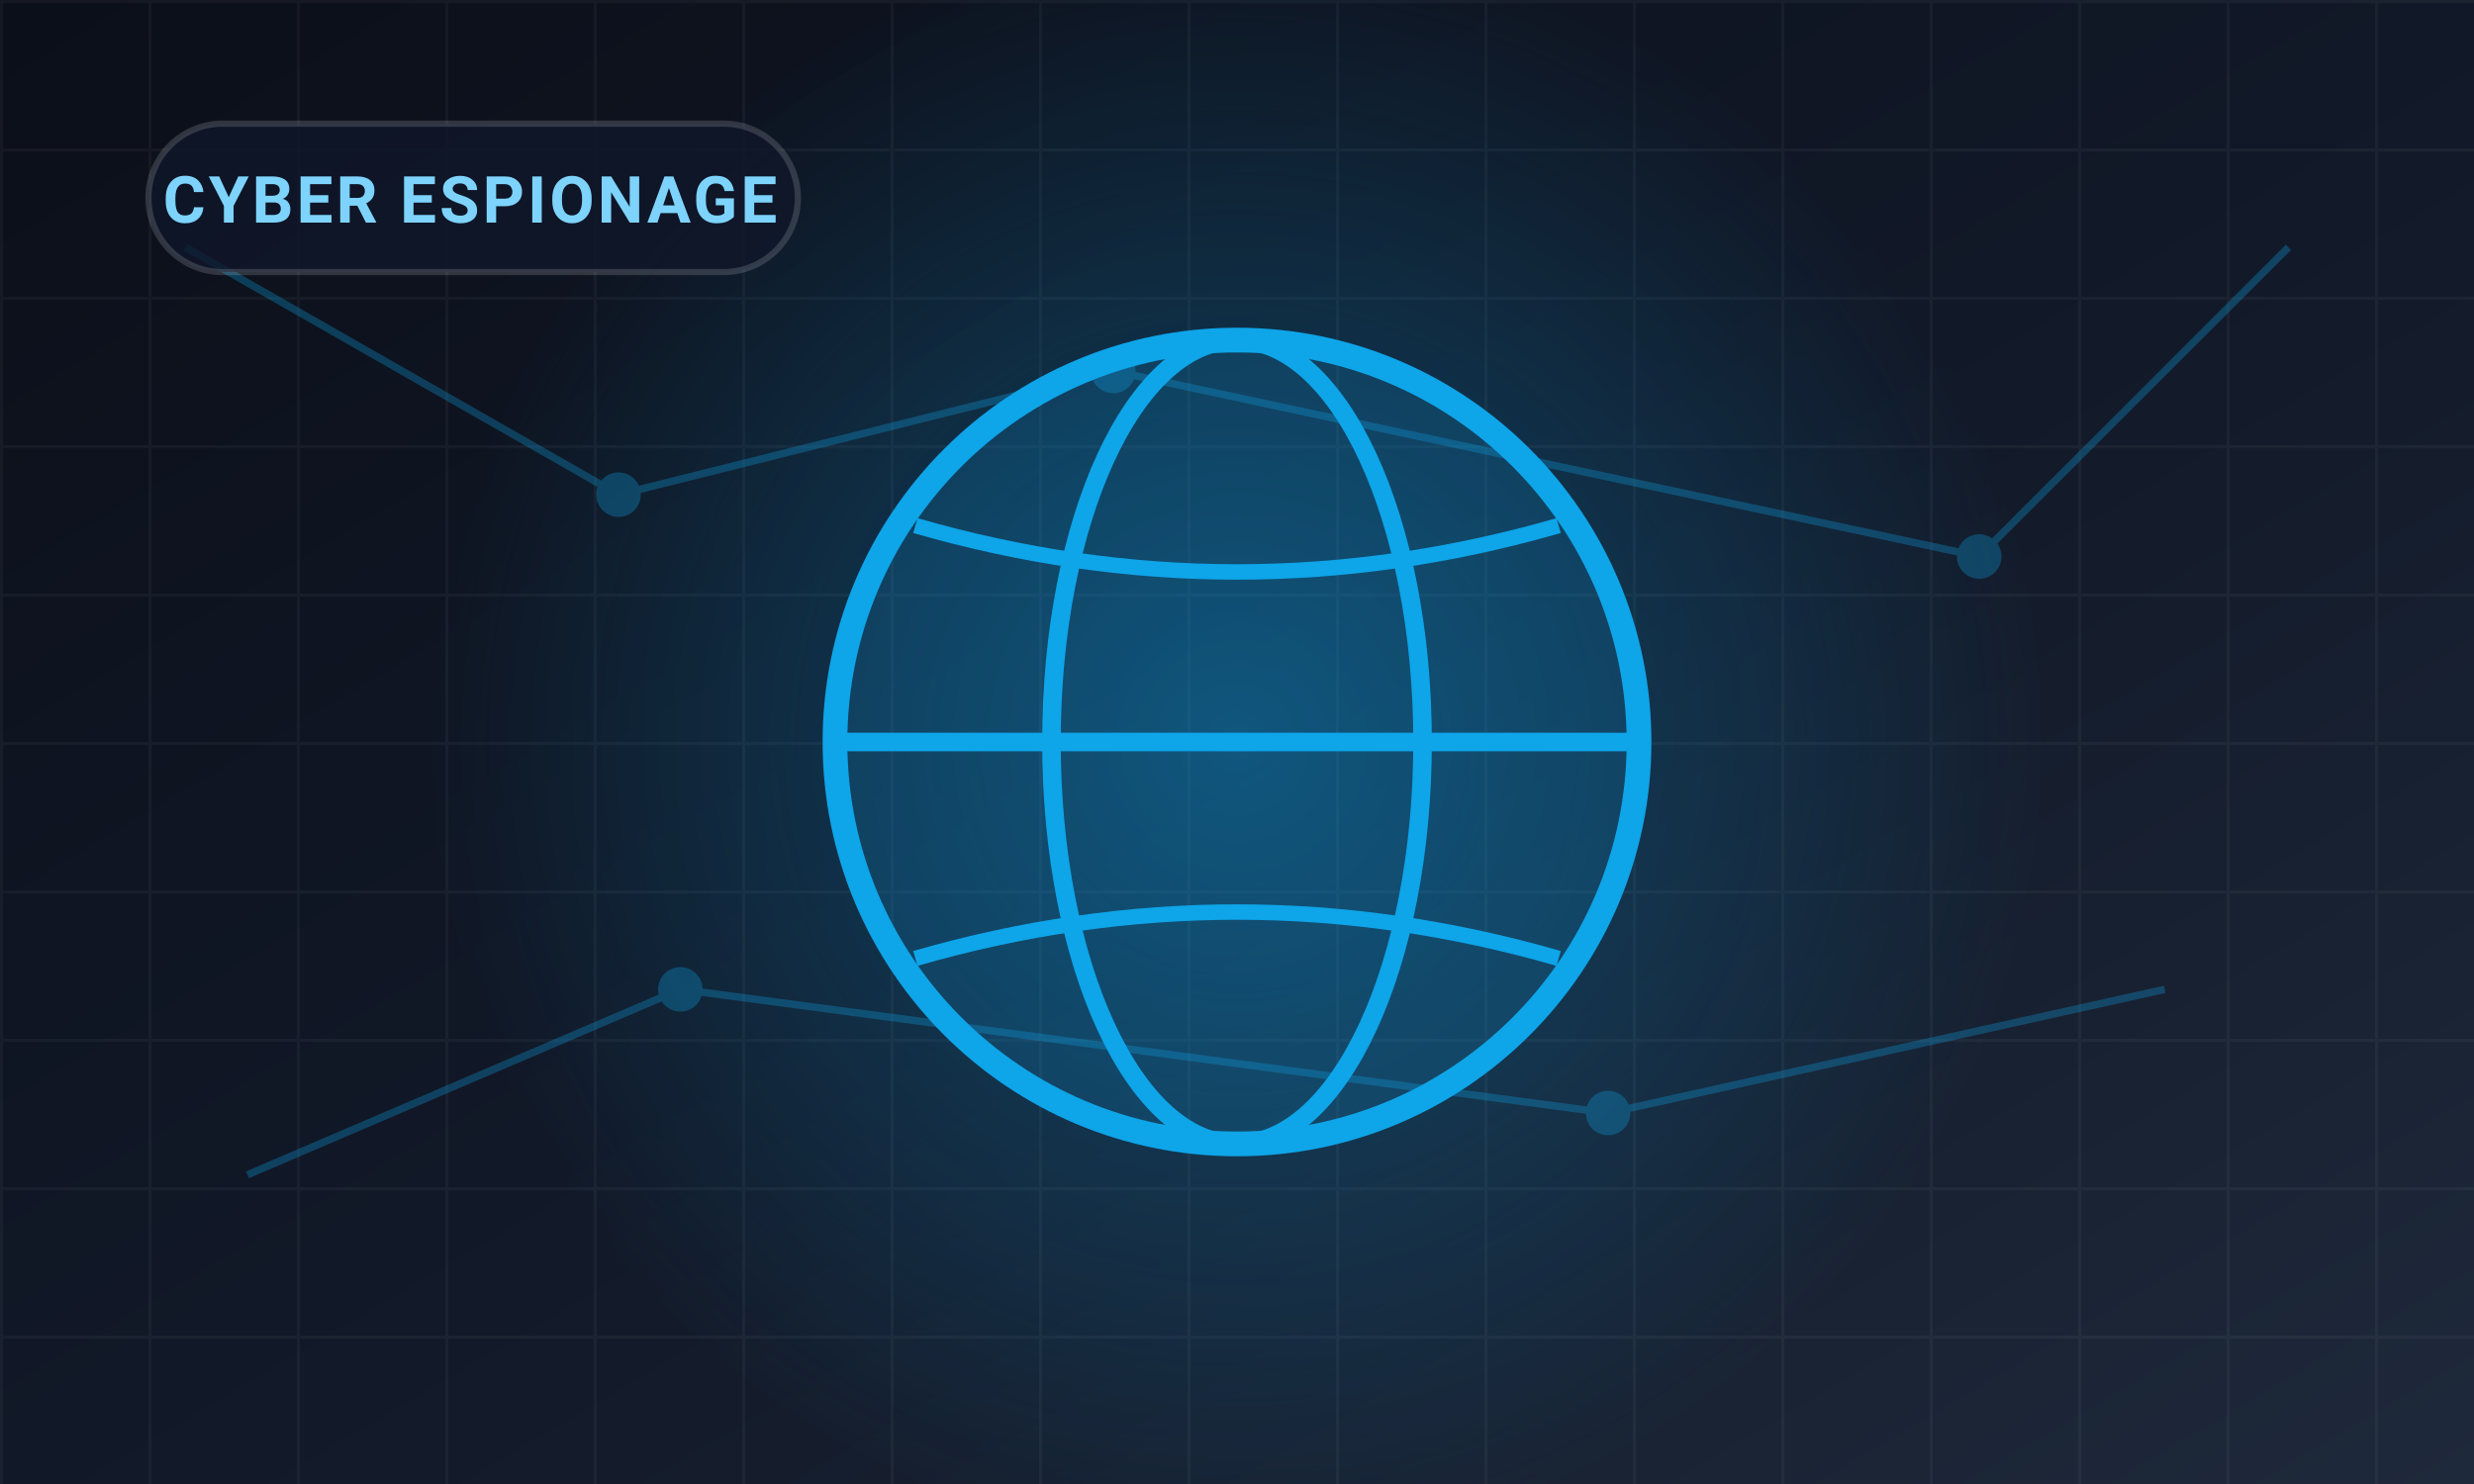
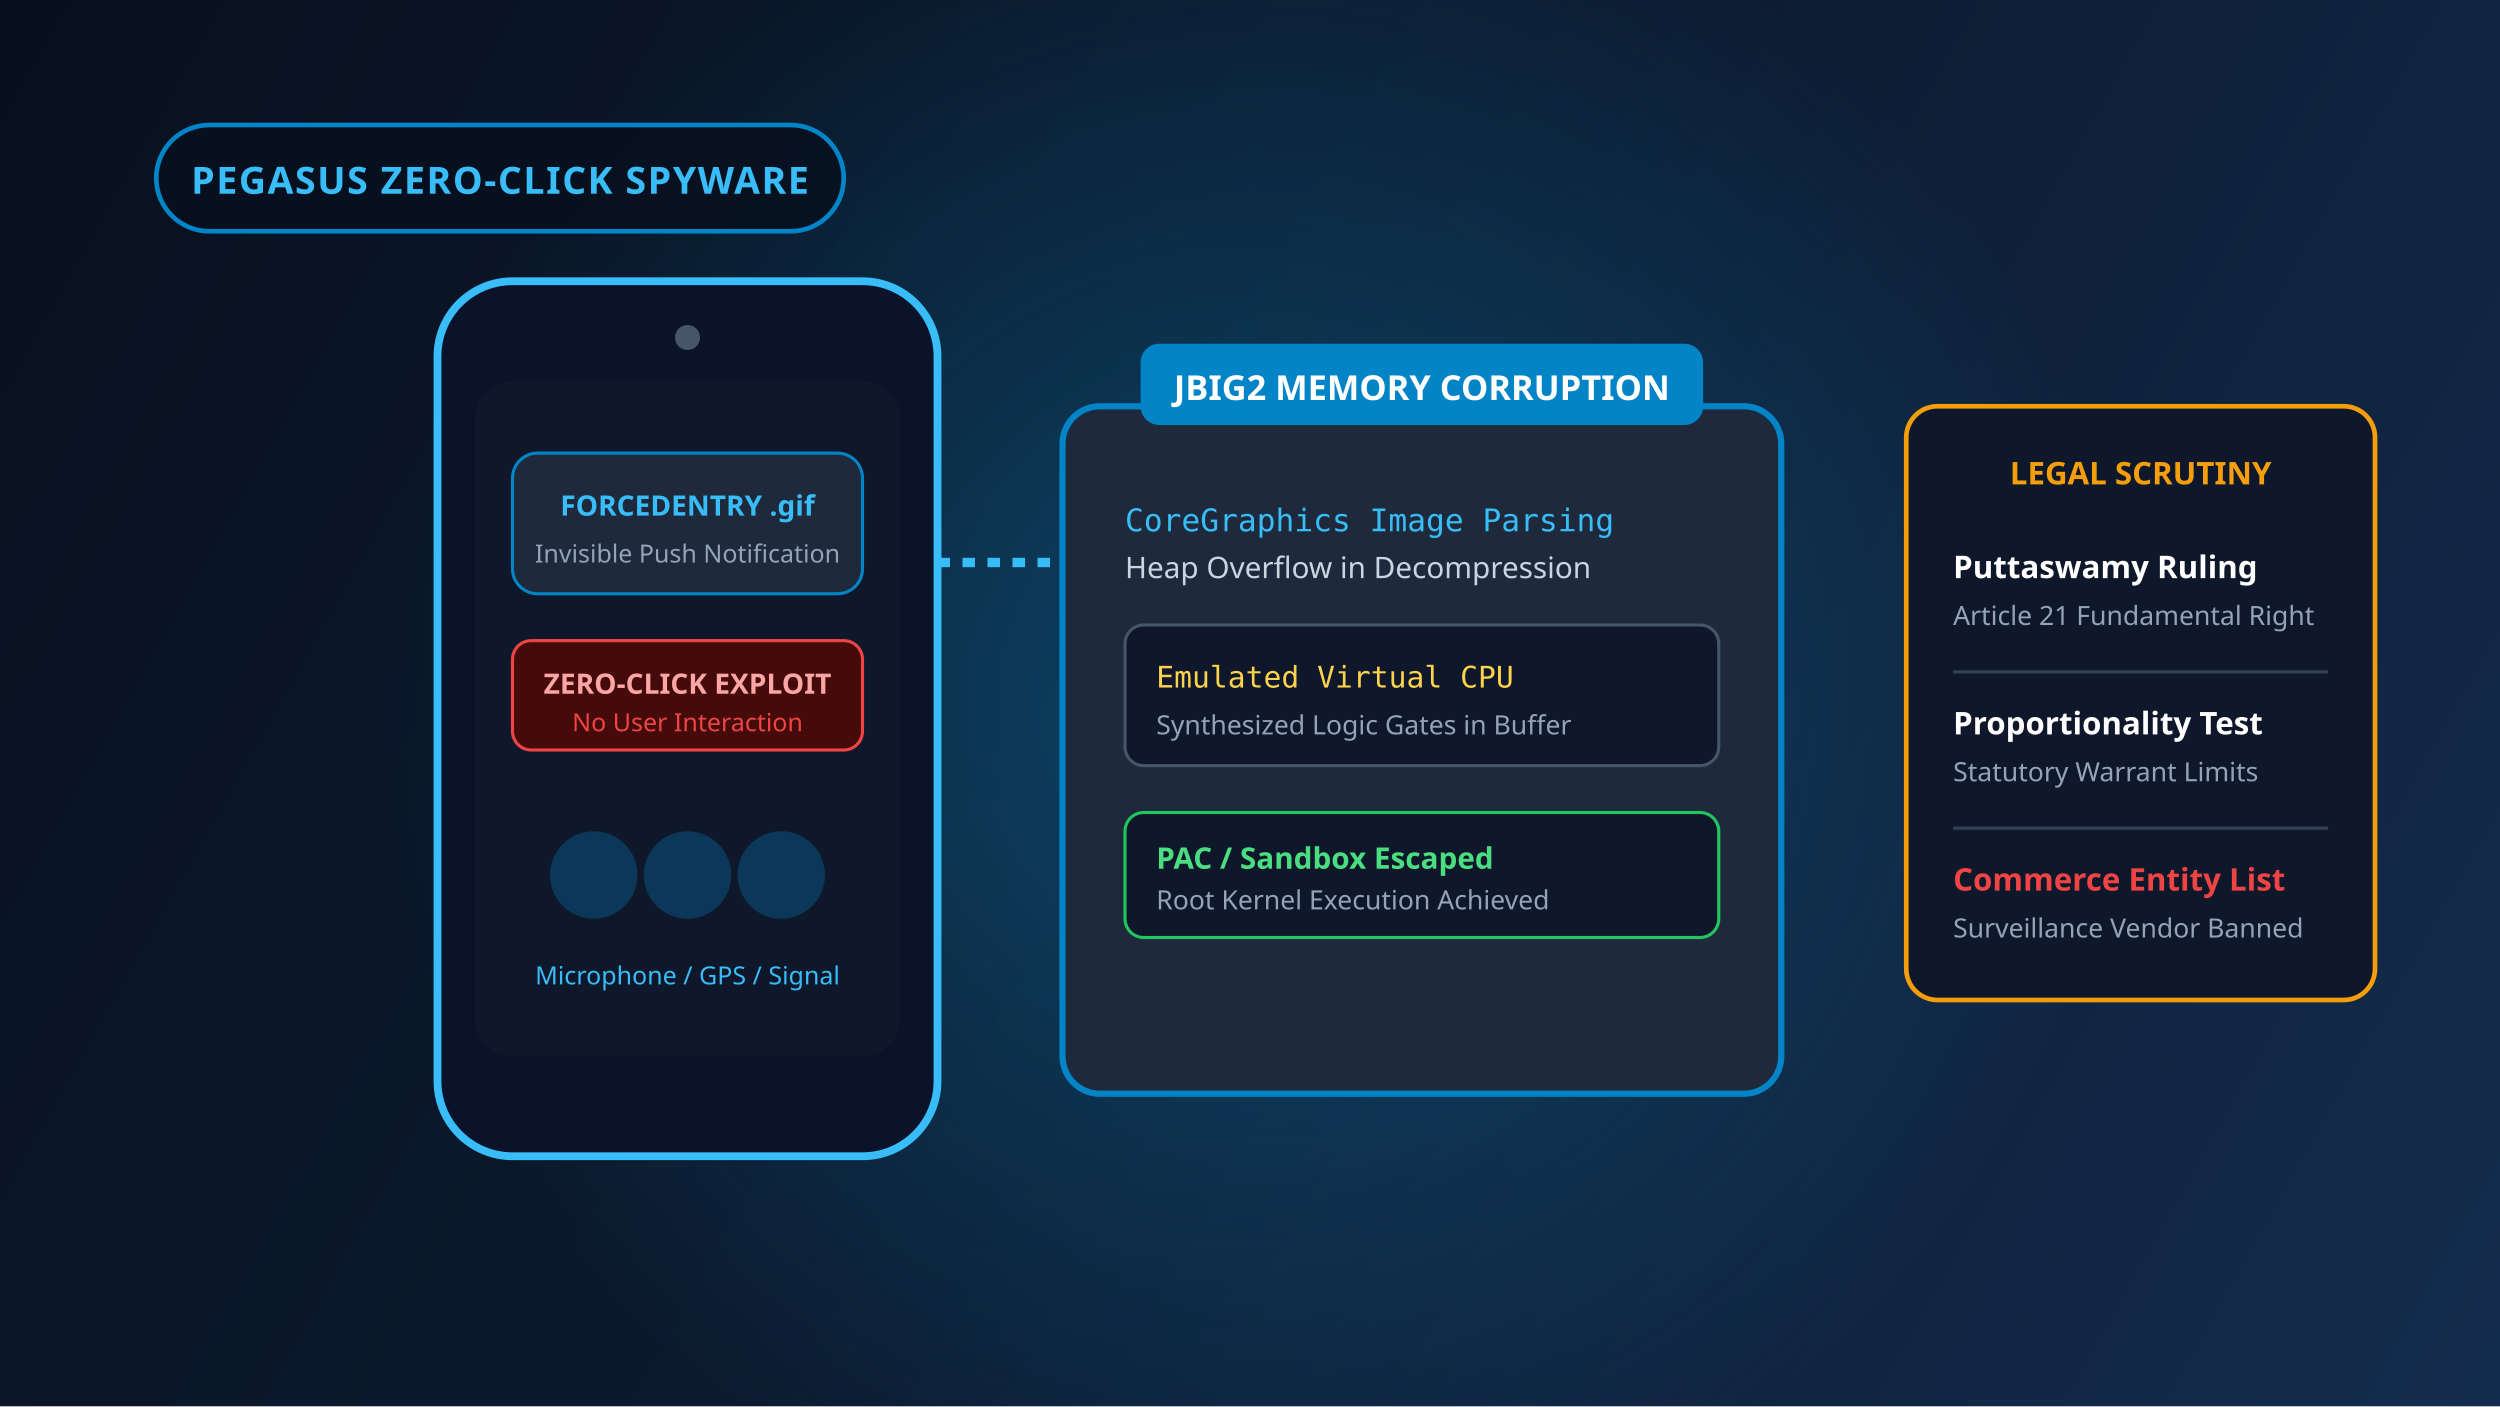
- <svg xmlns="http://www.w3.org/2000/svg" viewBox="0 0 400 240" fill="none" width="100%" height="100%">
+ <svg xmlns="http://www.w3.org/2000/svg" viewBox="0 0 800 450" fill="none" width="100%" height="100%">
  <defs>
-     <linearGradient id="bgGrad_0EA5E9" x1="0%" y1="0%" x2="100%" y2="100%">
-       <stop offset="0%" stop-color="#0B0F19" />
-       <stop offset="50%" stop-color="#111827" />
-       <stop offset="100%" stop-color="#1E293B" />
+     <linearGradient id="pegBg" x1="0" y1="0" x2="800" y2="450" gradientUnits="userSpaceOnUse">
+       <stop offset="0%" stop-color="#08101E" />
+       <stop offset="50%" stop-color="#0C1B30" />
+       <stop offset="100%" stop-color="#142C4E" />
    </linearGradient>
-     <radialGradient id="glow_0EA5E9" cx="50%" cy="50%" r="50%">
-       <stop offset="0%" stop-color="#0EA5E9" stop-opacity="0.35" />
+     <radialGradient id="pegGlow" cx="400" cy="225" r="280" gradientUnits="userSpaceOnUse">
+       <stop offset="0%" stop-color="#0EA5E9" stop-opacity="0.3" />
      <stop offset="100%" stop-color="#0EA5E9" stop-opacity="0" />
    </radialGradient>
-     <pattern id="grid" width="24" height="24" patternUnits="userSpaceOnUse">
-       <path d="M 24 0 L 0 0 0 24" fill="none" stroke="rgba(255, 255, 255, 0.04)" stroke-width="1" />
-     </pattern>
  </defs>
-   <rect width="400" height="240" fill="url(#bgGrad_0EA5E9)" />
-   <rect width="400" height="240" fill="url(#grid)" />
-   <circle cx="200" cy="120" r="130" fill="url(#glow_0EA5E9)" />
-   <g opacity="0.3" stroke="#0EA5E9" stroke-width="1.2">
-     <line x1="30" y1="40" x2="100" y2="80" />
-     <line x1="100" y1="80" x2="180" y2="60" />
-     <line x1="180" y1="60" x2="320" y2="90" />
-     <line x1="320" y1="90" x2="370" y2="40" />
-     <line x1="40" y1="190" x2="110" y2="160" />
-     <line x1="110" y1="160" x2="260" y2="180" />
-     <line x1="260" y1="180" x2="350" y2="160" />
-     <circle cx="100" cy="80" r="3" fill="#0EA5E9" />
-     <circle cx="180" cy="60" r="3" fill="#0EA5E9" />
-     <circle cx="320" cy="90" r="3" fill="#0EA5E9" />
-     <circle cx="110" cy="160" r="3" fill="#0EA5E9" />
-     <circle cx="260" cy="180" r="3" fill="#0EA5E9" />
+   <rect width="800" height="450" fill="url(#pegBg)" />
+   <circle cx="400" cy="225" r="280" fill="url(#pegGlow)" />
+   <g transform="translate(140, 90)">
+     <rect x="0" y="0" width="160" height="280" rx="24" fill="#0B132B" stroke="#38BDF8" stroke-width="2.5" />
+     <circle cx="80" cy="18" r="4" fill="#475569" />
+     <rect x="12" y="32" width="136" height="216" rx="12" fill="#0F172A" />
+     <rect x="24" y="55" width="112" height="45" rx="8" fill="#1E293B" stroke="#0284C7" stroke-width="1" />
+     <text x="80" y="75" fill="#38BDF8" font-family="sans-serif" font-size="9" font-weight="700" text-anchor="middle">FORCEDENTRY .gif</text>
+     <text x="80" y="90" fill="#94A3B8" font-family="sans-serif" font-size="8" text-anchor="middle">Invisible Push Notification</text>
+     <rect x="24" y="115" width="112" height="35" rx="6" fill="#450A0A" stroke="#EF4444" stroke-width="1" />
+     <text x="80" y="132" fill="#FCA5A5" font-family="sans-serif" font-size="9" font-weight="800" text-anchor="middle">ZERO-CLICK EXPLOIT</text>
+     <text x="80" y="144" fill="#EF4444" font-family="sans-serif" font-size="8" text-anchor="middle">No User Interaction</text>
+     <circle cx="50" cy="190" r="14" fill="#0284C7" fill-opacity="0.3" />
+     <circle cx="80" cy="190" r="14" fill="#0284C7" fill-opacity="0.3" />
+     <circle cx="110" cy="190" r="14" fill="#0284C7" fill-opacity="0.3" />
+     <text x="80" y="225" fill="#38BDF8" font-family="sans-serif" font-size="8" text-anchor="middle">Microphone / GPS / Signal</text>
  </g>
-   <g transform="translate(80, 0)">
-     <circle cx="120" cy="120" r="65" fill="#0EA5E9" fill-opacity="0.15" stroke="#0EA5E9" stroke-width="4" />
-     <ellipse cx="120" cy="120" rx="30" ry="65" fill="none" stroke="#0EA5E9" stroke-width="3" />
-     <line x1="55" y1="120" x2="185" y2="120" stroke="#0EA5E9" stroke-width="3" />
-     <path d="M68 85 Q120 100 172 85" fill="none" stroke="#0EA5E9" stroke-width="2.5" />
-     <path d="M68 155 Q120 140 172 155" fill="none" stroke="#0EA5E9" stroke-width="2.5" />
+   <g transform="translate(340, 110)">
+     <rect x="0" y="20" width="230" height="220" rx="12" fill="#1E293B" stroke="#0284C7" stroke-width="2" />
+     <rect x="25" y="0" width="180" height="26" rx="6" fill="#0284C7" />
+     <text x="115" y="18" fill="#FFFFFF" font-family="sans-serif" font-size="11" font-weight="900" text-anchor="middle">JBIG2 MEMORY CORRUPTION</text>
+     <g transform="translate(20, 45)">
+       <text x="0" y="15" fill="#38BDF8" font-family="monospace" font-size="10">CoreGraphics Image Parsing</text>
+       <text x="0" y="30" fill="#CBD5E1" font-family="sans-serif" font-size="9.5">Heap Overflow in Decompression</text>
+       <rect x="0" y="45" width="190" height="45" rx="6" fill="#0F172A" stroke="#475569" stroke-width="1" />
+       <text x="10" y="65" fill="#FCD34D" font-family="monospace" font-size="9.5">Emulated Virtual CPU</text>
+       <text x="10" y="80" fill="#94A3B8" font-family="sans-serif" font-size="8.5">Synthesized Logic Gates in Buffer</text>
+       <rect x="0" y="105" width="190" height="40" rx="6" fill="#0F172A" stroke="#22C55E" stroke-width="1" />
+       <text x="10" y="123" fill="#4ADE80" font-family="sans-serif" font-size="9.5" font-weight="700">PAC / Sandbox Escaped</text>
+       <text x="10" y="136" fill="#94A3B8" font-family="sans-serif" font-size="8.5">Root Kernel Execution Achieved</text>
+     </g>
  </g>
-   <rect x="24" y="20" width="105" height="24" rx="12" fill="rgba(15, 23, 42, 0.8)" stroke="rgba(255, 255, 255, 0.15)" stroke-width="1" />
-   <text x="76" y="36" fill="#7DD3FC" font-family="-apple-system, BlinkMacSystemFont, 'Segoe UI', Roboto, sans-serif" font-size="10.5" font-weight="700" text-anchor="middle" letter-spacing="0.5">CYBER ESPIONAGE</text>
+   <g transform="translate(610, 120)">
+     <rect x="0" y="10" width="150" height="190" rx="10" fill="#0F172A" stroke="#F59E0B" stroke-width="1.5" />
+     <text x="75" y="35" fill="#F59E0B" font-family="sans-serif" font-size="10" font-weight="800" text-anchor="middle">LEGAL SCRUTINY</text>
+     <text x="15" y="65" fill="#FFFFFF" font-family="sans-serif" font-size="10" font-weight="700">Puttaswamy Ruling</text>
+     <text x="15" y="80" fill="#94A3B8" font-family="sans-serif" font-size="8.5">Article 21 Fundamental Right</text>
+     <line x1="15" y1="95" x2="135" y2="95" stroke="#334155" stroke-width="1" />
+     <text x="15" y="115" fill="#FFFFFF" font-family="sans-serif" font-size="10" font-weight="700">Proportionality Test</text>
+     <text x="15" y="130" fill="#94A3B8" font-family="sans-serif" font-size="8.5">Statutory Warrant Limits</text>
+     <line x1="15" y1="145" x2="135" y2="145" stroke="#334155" stroke-width="1" />
+     <text x="15" y="165" fill="#EF4444" font-family="sans-serif" font-size="10" font-weight="700">Commerce Entity List</text>
+     <text x="15" y="180" fill="#94A3B8" font-family="sans-serif" font-size="8.5">Surveillance Vendor Banned</text>
+   </g>
+   <line x1="300" y1="180" x2="340" y2="180" stroke="#38BDF8" stroke-width="3" stroke-dasharray="4 4" />
+   <rect x="50" y="40" width="220" height="34" rx="17" fill="rgba(8,16,30,0.85)" stroke="#0284C7" stroke-width="1.5" />
+   <text x="160" y="62" fill="#38BDF8" font-family="sans-serif" font-size="12" font-weight="700" text-anchor="middle" letter-spacing="0.5">PEGASUS ZERO-CLICK SPYWARE</text>
</svg>
